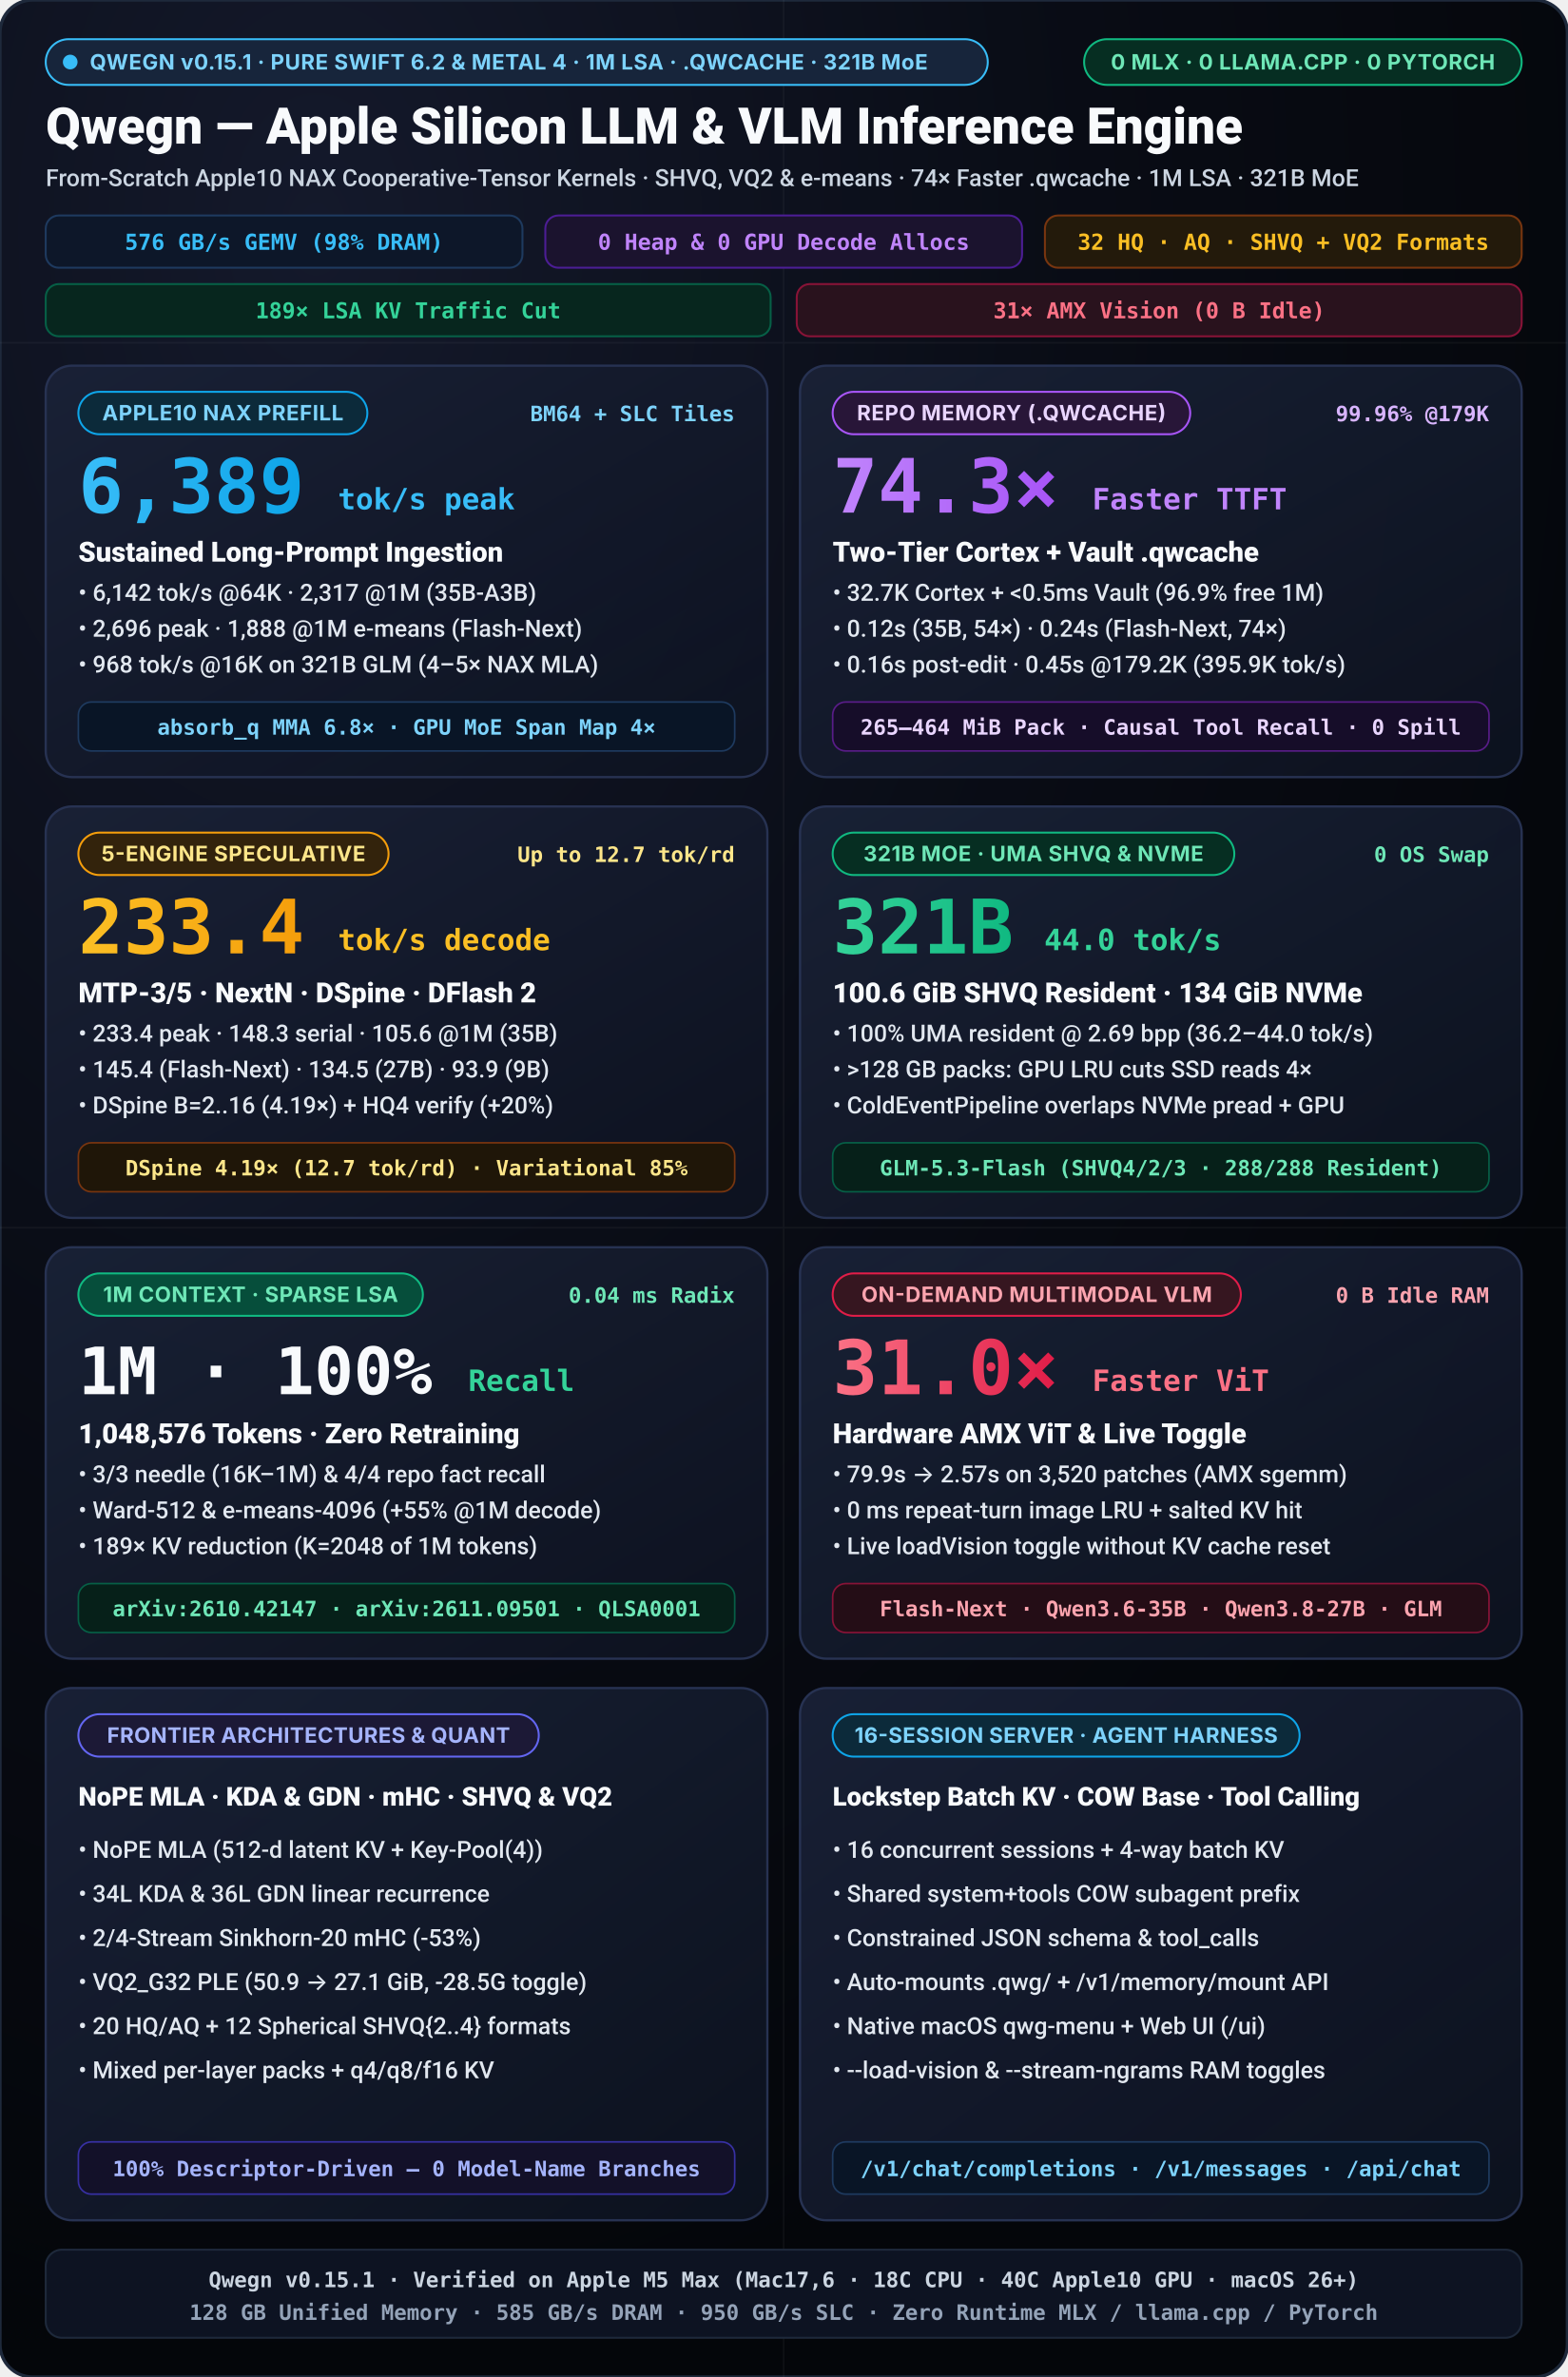
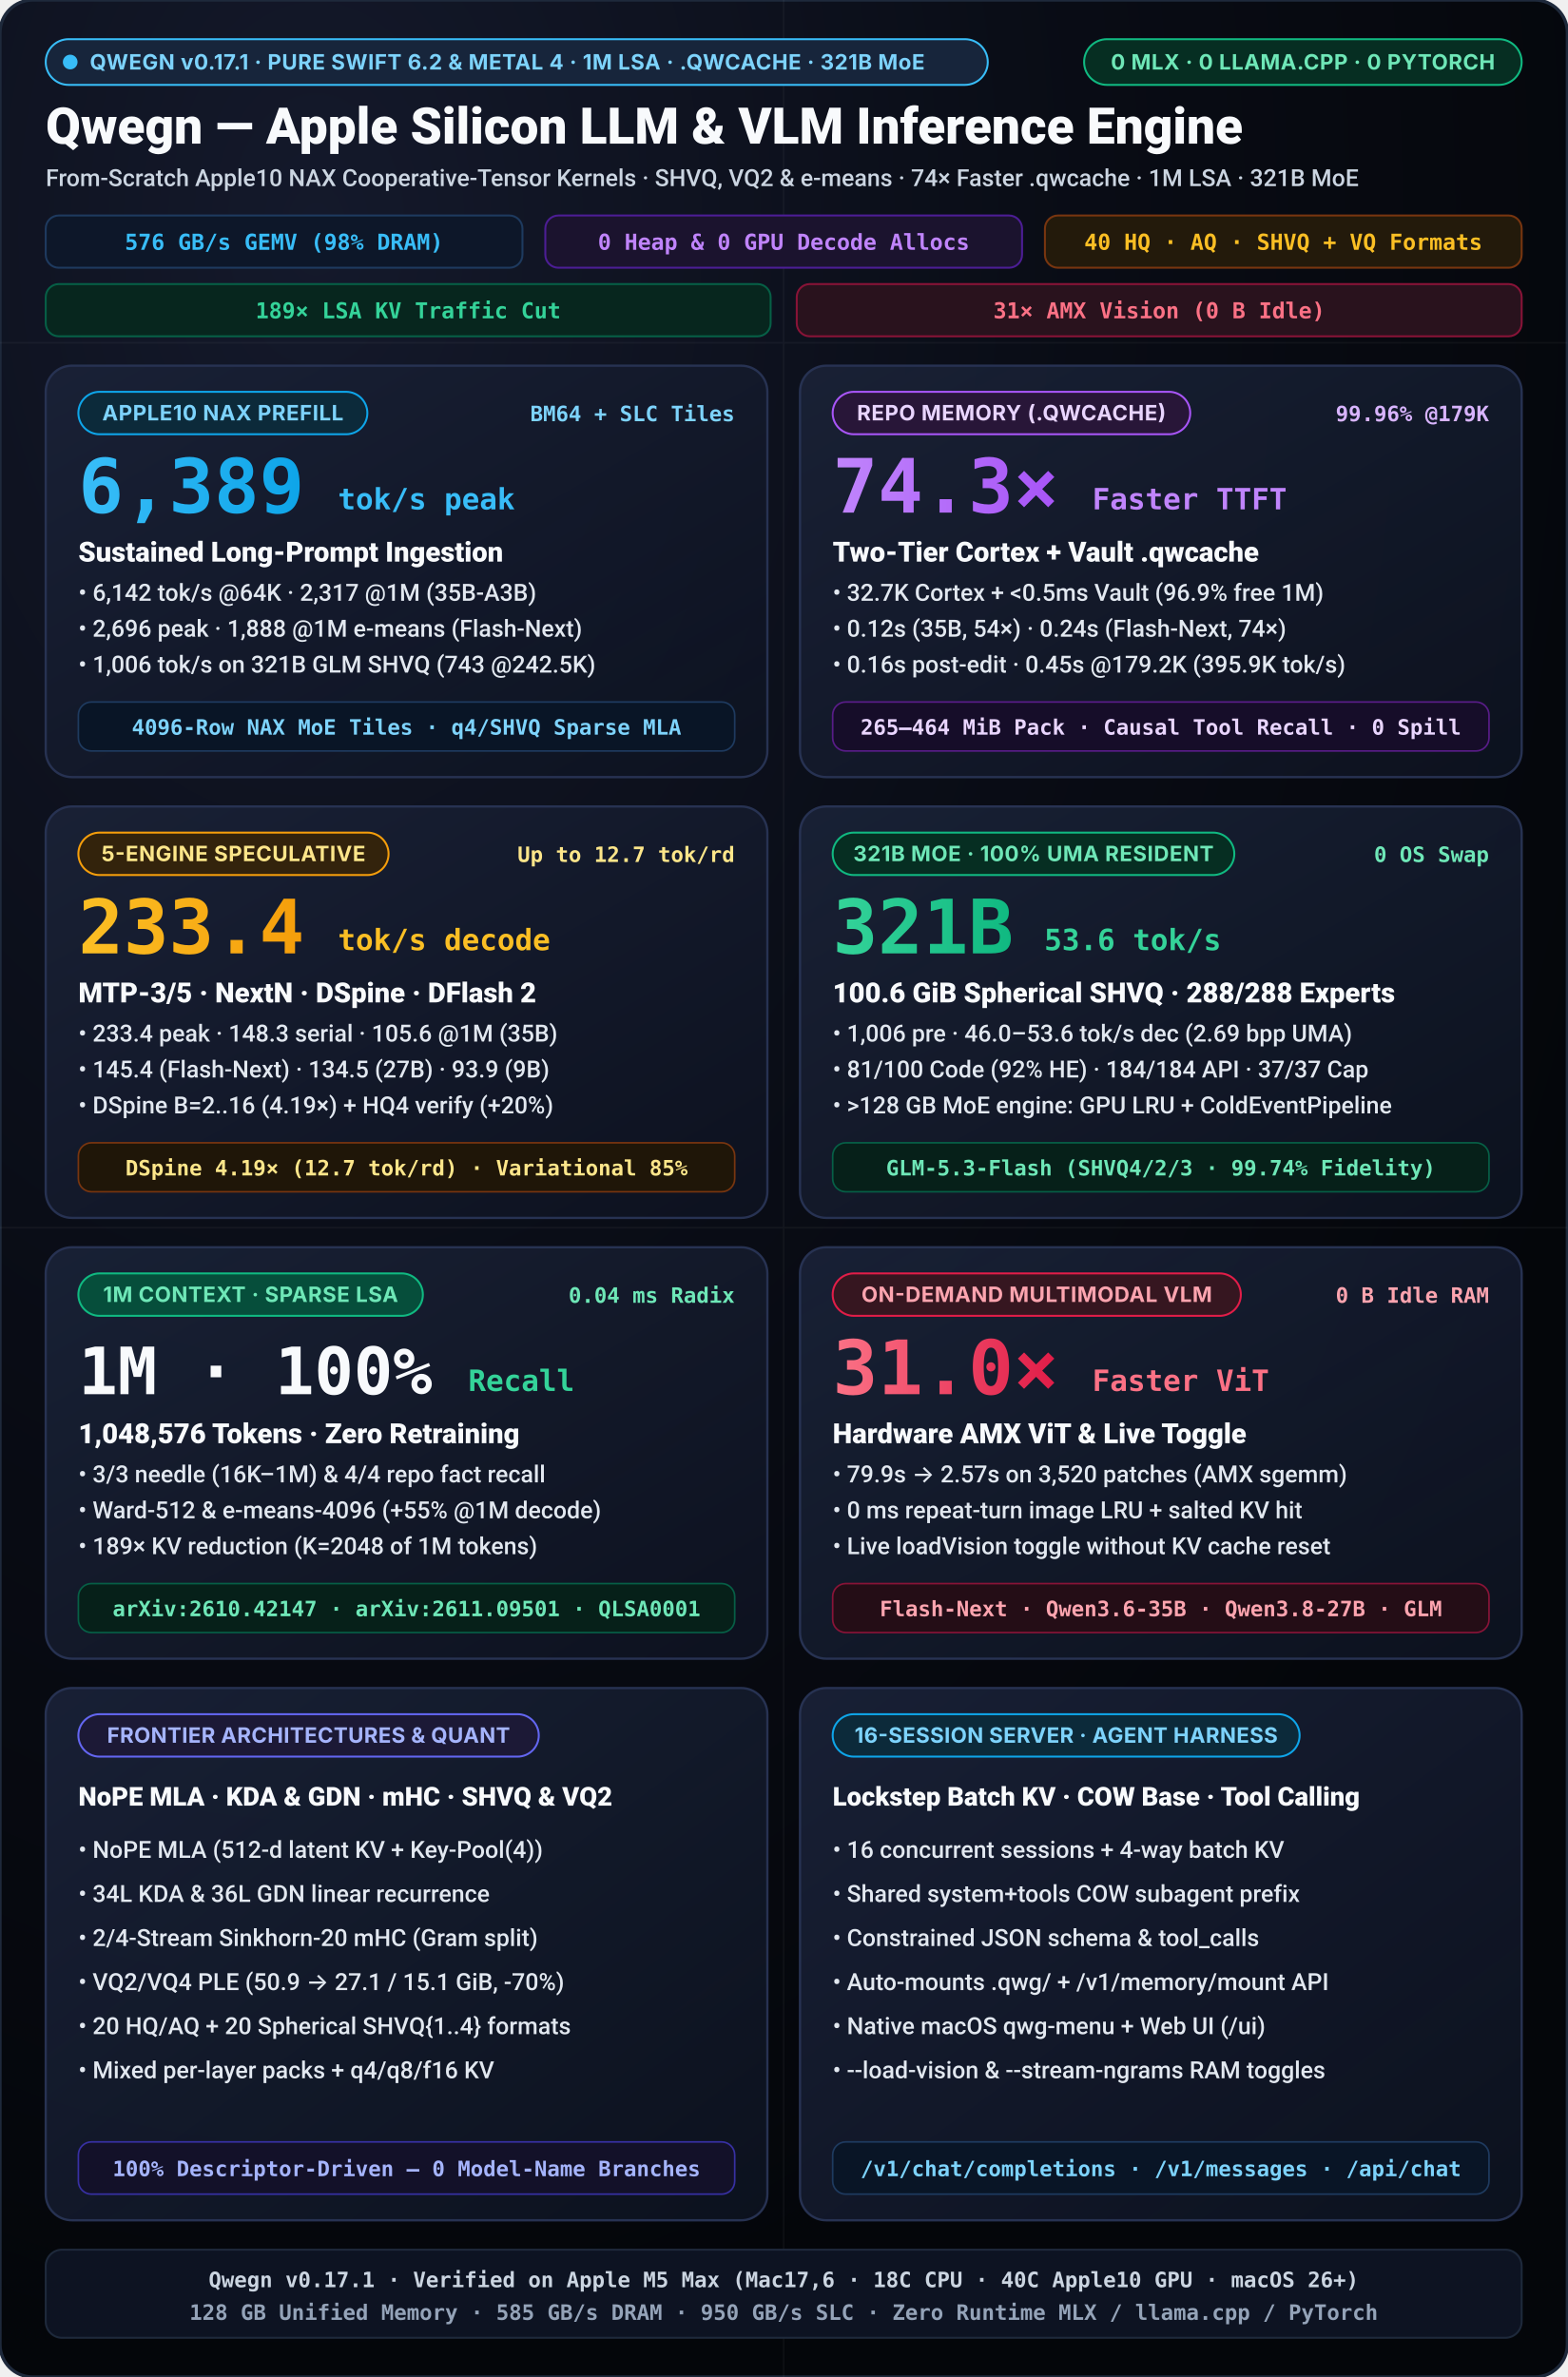
<svg xmlns="http://www.w3.org/2000/svg" viewBox="0 0 960 1456" width="960" height="1456">
  <defs>
    <radialGradient id="bgGlow" cx="20%" cy="10%" r="90%">
      <stop offset="0%" stop-color="#14192b" />
      <stop offset="55%" stop-color="#090c15" />
      <stop offset="100%" stop-color="#04060a" />
    </radialGradient>
    <linearGradient id="cardGrad" x1="0%" y1="0%" x2="100%" y2="100%">
      <stop offset="0%" stop-color="#192136" stop-opacity="0.96" />
      <stop offset="100%" stop-color="#0d1220" stop-opacity="0.90" />
    </linearGradient>
    <linearGradient id="cyanGrad" x1="0%" y1="0%" x2="100%" y2="0%">
      <stop offset="0%" stop-color="#38bdf8" />
      <stop offset="100%" stop-color="#0ea5e9" />
    </linearGradient>
    <linearGradient id="purpleGrad" x1="0%" y1="0%" x2="100%" y2="0%">
      <stop offset="0%" stop-color="#c084fc" />
      <stop offset="100%" stop-color="#a855f7" />
    </linearGradient>
    <linearGradient id="amberGrad" x1="0%" y1="0%" x2="100%" y2="0%">
      <stop offset="0%" stop-color="#fbbf24" />
      <stop offset="100%" stop-color="#f59e0b" />
    </linearGradient>
    <linearGradient id="emeraldGrad" x1="0%" y1="0%" x2="100%" y2="0%">
      <stop offset="0%" stop-color="#34d399" />
      <stop offset="100%" stop-color="#10b981" />
    </linearGradient>
    <linearGradient id="roseGrad" x1="0%" y1="0%" x2="100%" y2="0%">
      <stop offset="0%" stop-color="#fb7185" />
      <stop offset="100%" stop-color="#e11d48" />
    </linearGradient>
  </defs>
  <style>
    svg { text-rendering: geometricPrecision; -webkit-font-smoothing: antialiased; }
    .title { font-family: -apple-system, BlinkMacSystemFont, "SF Pro Display", "Segoe UI", Roboto, sans-serif; font-weight: 800; }
    .subtitle { font-family: -apple-system, BlinkMacSystemFont, "SF Pro Text", "Segoe UI", Roboto, sans-serif; font-weight: 500; }
    .sans { font-family: -apple-system, BlinkMacSystemFont, "SF Pro Display", "Inter", "Segoe UI", system-ui, sans-serif; }
    .mono { font-family: "SF Mono", "JetBrains Mono", Menlo, Consolas, monospace; font-weight: 600; }
  </style>
  <rect width="960" height="1456" rx="20" fill="url(#bgGlow)" stroke="#1e293b" stroke-width="2" />
  <g opacity="0.04" stroke="#ffffff" stroke-width="1">
    <line x1="0" y1="210" x2="960" y2="210" />
    <line x1="0" y1="752" x2="960" y2="752" />
    <line x1="480" y1="0" x2="480" y2="1456" />
  </g>
  <g transform="translate(28, 24)">
    <rect x="0.0" y="0.0" width="577" height="28" rx="14.0" fill="#17253b" stroke="#38bdf8" stroke-width="1.2" />
    <circle cx="15.0" cy="14.0" r="4.5" fill="#38bdf8" />
-     <text x="27.0" y="18.6" class="sans" font-size="13" font-weight="700" fill="#7dd3fc" letter-spacing="0.3">QWEGN v0.15.1 · PURE SWIFT 6.2 &amp; METAL 4 · 1M LSA · .QWCACHE · 321B MoE</text>
+     <text x="27.0" y="18.6" class="sans" font-size="13" font-weight="700" fill="#7dd3fc" letter-spacing="0.3">QWEGN v0.17.1 · PURE SWIFT 6.2 &amp; METAL 4 · 1M LSA · .QWCACHE · 321B MoE</text>
    <rect x="636.0" y="0.0" width="268" height="28" rx="14.0" fill="#062e22" stroke="#10b981" stroke-width="1.2" />
    <text x="770.0" y="18.6" text-anchor="middle" class="sans" font-size="13" font-weight="700" fill="#6ee7b7" letter-spacing="0.3">0 MLX · 0 LLAMA.CPP · 0 PYTORCH</text>
    <text x="0" y="64" fill="#f8fafc" class="title" font-size="31">Qwegn — Apple Silicon LLM &amp; VLM Inference Engine</text>
    <text x="0" y="90" fill="#cbd5e1" class="subtitle" font-size="14.5">From-Scratch Apple10 NAX Cooperative-Tensor Kernels · SHVQ, VQ2 &amp; e-means · 74× Faster .qwcache · 1M LSA · 321B MoE</text>
    <g transform="translate(0, 108)">
      <rect x="0" y="0" width="292" height="32" rx="8" fill="#0d1729" stroke="#1e3a5f" stroke-width="1.2" />
      <text x="146" y="21" text-anchor="middle" fill="#38bdf8" class="mono" font-size="13.5">576 GB/s GEMV (98% DRAM)</text>
      <rect x="306" y="0" width="292" height="32" rx="8" fill="#1b132e" stroke="#4c1d95" stroke-width="1.2" />
      <text x="452" y="21" text-anchor="middle" fill="#c084fc" class="mono" font-size="13.5">0 Heap &amp; 0 GPU Decode Allocs</text>
      <rect x="612" y="0" width="292" height="32" rx="8" fill="#231a0b" stroke="#78350f" stroke-width="1.2" />
-       <text x="758" y="21" text-anchor="middle" fill="#fbbf24" class="mono" font-size="13.5">32 HQ · AQ · SHVQ + VQ2 Formats</text>
+       <text x="758" y="21" text-anchor="middle" fill="#fbbf24" class="mono" font-size="13.5">40 HQ · AQ · SHVQ + VQ Formats</text>
      <rect x="0" y="42" width="444" height="32" rx="8" fill="#07261e" stroke="#065f46" stroke-width="1.2" />
      <text x="222" y="63" text-anchor="middle" fill="#34d399" class="mono" font-size="13.5">189× LSA KV Traffic Cut</text>
      <rect x="460" y="42" width="444" height="32" rx="8" fill="#29121d" stroke="#881337" stroke-width="1.2" />
      <text x="682" y="63" text-anchor="middle" fill="#fb7185" class="mono" font-size="13.5">31× AMX Vision (0 B Idle)</text>
    </g>
  </g>
  <g transform="translate(28, 224)">
    <rect width="442" height="252" rx="16" fill="url(#cardGrad)" stroke="#273252" stroke-width="1.4" />
    <rect x="20.0" y="16.0" width="177" height="26" rx="13.0" fill="#0c2a3a" stroke="#0ea5e9" stroke-width="1.2" />
    <text x="108.5" y="33.5" text-anchor="middle" class="sans" font-size="13" font-weight="700" fill="#7dd3fc" letter-spacing="0.3">APPLE10 NAX PREFILL</text>
    <text x="422" y="34" text-anchor="end" fill="#7dd3fc" class="mono" font-size="13">BM64 + SLC Tiles</text>
    <text x="20" y="90" fill="url(#cyanGrad)" class="title mono" font-size="46">6,389</text>
    <text x="179.0" y="88" fill="#38bdf8" class="title mono" font-size="18">tok/s peak</text>
    <text x="20" y="120" fill="#f8fafc" class="title" font-size="17">Sustained Long-Prompt Ingestion</text>
    <text x="20" y="144" fill="#e2e8f0" class="subtitle" font-size="14.5">• 6,142 tok/s @64K · 2,317 @1M (35B-A3B)</text>
    <text x="20" y="166" fill="#e2e8f0" class="subtitle" font-size="14.5">• 2,696 peak · 1,888 @1M e-means (Flash-Next)</text>
-     <text x="20" y="188" fill="#e2e8f0" class="subtitle" font-size="14.5">• 968 tok/s @16K on 321B GLM (4–5× NAX MLA)</text>
+     <text x="20" y="188" fill="#e2e8f0" class="subtitle" font-size="14.5">• 1,006 tok/s on 321B GLM SHVQ (743 @242.5K)</text>
    <rect x="20" y="206" width="402" height="30" rx="8" fill="#091526" stroke="#1e3a5f" stroke-width="1" />
-     <text x="221" y="226" text-anchor="middle" fill="#7dd3fc" class="mono" font-size="13">absorb_q MMA 6.8× · GPU MoE Span Map 4×</text>
+     <text x="221" y="226" text-anchor="middle" fill="#7dd3fc" class="mono" font-size="13">4096-Row NAX MoE Tiles · q4/SHVQ Sparse MLA</text>
  </g>
  <g transform="translate(490, 224)">
    <rect width="442" height="252" rx="16" fill="url(#cardGrad)" stroke="#273252" stroke-width="1.4" />
    <rect x="20.0" y="16.0" width="219" height="26" rx="13.0" fill="#281638" stroke="#a855f7" stroke-width="1.2" />
    <text x="129.5" y="33.5" text-anchor="middle" class="sans" font-size="13" font-weight="700" fill="#e9d5ff" letter-spacing="0.3">REPO MEMORY (.QWCACHE)</text>
    <text x="422" y="34" text-anchor="end" fill="#d8b4fe" class="mono" font-size="13">99.96% @179K</text>
    <text x="20" y="90" fill="url(#purpleGrad)" class="title mono" font-size="46">74.3×</text>
    <text x="179.0" y="88" fill="#c084fc" class="title mono" font-size="18">Faster TTFT</text>
    <text x="20" y="120" fill="#f8fafc" class="title" font-size="17">Two-Tier Cortex + Vault .qwcache</text>
    <text x="20" y="144" fill="#e2e8f0" class="subtitle" font-size="14.5">• 32.7K Cortex + &lt;0.5ms Vault (96.9% free 1M)</text>
    <text x="20" y="166" fill="#e2e8f0" class="subtitle" font-size="14.5">• 0.12s (35B, 54×) · 0.24s (Flash-Next, 74×)</text>
    <text x="20" y="188" fill="#e2e8f0" class="subtitle" font-size="14.5">• 0.16s post-edit · 0.45s @179.2K (395.9K tok/s)</text>
    <rect x="20" y="206" width="402" height="30" rx="8" fill="#160d29" stroke="#581c87" stroke-width="1" />
    <text x="221" y="226" text-anchor="middle" fill="#e9d5ff" class="mono" font-size="13">265–464 MiB Pack · Causal Tool Recall · 0 Spill</text>
  </g>
  <g transform="translate(28, 494)">
    <rect width="442" height="252" rx="16" fill="url(#cardGrad)" stroke="#273252" stroke-width="1.4" />
    <rect x="20.0" y="16.0" width="190" height="26" rx="13.0" fill="#33230c" stroke="#f59e0b" stroke-width="1.2" />
    <text x="115.0" y="33.5" text-anchor="middle" class="sans" font-size="13" font-weight="700" fill="#fde68a" letter-spacing="0.3">5-ENGINE SPECULATIVE</text>
    <text x="422" y="34" text-anchor="end" fill="#fde68a" class="mono" font-size="13">Up to 12.7 tok/rd</text>
    <text x="20" y="90" fill="url(#amberGrad)" class="title mono" font-size="46">233.4</text>
    <text x="179.0" y="88" fill="#fbbf24" class="title mono" font-size="18">tok/s decode</text>
    <text x="20" y="120" fill="#f8fafc" class="title" font-size="17">MTP-3/5 · NextN · DSpine · DFlash 2</text>
    <text x="20" y="144" fill="#e2e8f0" class="subtitle" font-size="14.5">• 233.4 peak · 148.3 serial · 105.6 @1M (35B)</text>
    <text x="20" y="166" fill="#e2e8f0" class="subtitle" font-size="14.5">• 145.4 (Flash-Next) · 134.5 (27B) · 93.9 (9B)</text>
    <text x="20" y="188" fill="#e2e8f0" class="subtitle" font-size="14.5">• DSpine B=2..16 (4.19×) + HQ4 verify (+20%)</text>
    <rect x="20" y="206" width="402" height="30" rx="8" fill="#1f1608" stroke="#78350f" stroke-width="1" />
    <text x="221" y="226" text-anchor="middle" fill="#fde68a" class="mono" font-size="13">DSpine 4.19× (12.7 tok/rd) · Variational 85%</text>
  </g>
  <g transform="translate(490, 494)">
    <rect width="442" height="252" rx="16" fill="url(#cardGrad)" stroke="#273252" stroke-width="1.4" />
    <rect x="20.0" y="16.0" width="246" height="26" rx="13.0" fill="#062e22" stroke="#10b981" stroke-width="1.2" />
-     <text x="143.0" y="33.5" text-anchor="middle" class="sans" font-size="13" font-weight="700" fill="#6ee7b7" letter-spacing="0.3">321B MOE · UMA SHVQ &amp; NVME</text>
+     <text x="143.0" y="33.5" text-anchor="middle" class="sans" font-size="13" font-weight="700" fill="#6ee7b7" letter-spacing="0.3">321B MOE · 100% UMA RESIDENT</text>
    <text x="422" y="34" text-anchor="end" fill="#6ee7b7" class="mono" font-size="13">0 OS Swap</text>
    <text x="20" y="90" fill="url(#emeraldGrad)" class="title mono" font-size="46">321B</text>
-     <text x="149.6" y="88" fill="#34d399" class="title mono" font-size="18">44.0 tok/s</text>
-     <text x="20" y="120" fill="#f8fafc" class="title" font-size="17">100.6 GiB SHVQ Resident · 134 GiB NVMe</text>
-     <text x="20" y="144" fill="#e2e8f0" class="subtitle" font-size="14.5">• 100% UMA resident @ 2.69 bpp (36.2–44.0 tok/s)</text>
-     <text x="20" y="166" fill="#e2e8f0" class="subtitle" font-size="14.5">• &gt;128 GB packs: GPU LRU cuts SSD reads 4×</text>
-     <text x="20" y="188" fill="#e2e8f0" class="subtitle" font-size="14.5">• ColdEventPipeline overlaps NVMe pread + GPU</text>
+     <text x="149.6" y="88" fill="#34d399" class="title mono" font-size="18">53.6 tok/s</text>
+     <text x="20" y="120" fill="#f8fafc" class="title" font-size="17">100.6 GiB Spherical SHVQ · 288/288 Experts</text>
+     <text x="20" y="144" fill="#e2e8f0" class="subtitle" font-size="14.5">• 1,006 pre · 46.0–53.6 tok/s dec (2.69 bpp UMA)</text>
+     <text x="20" y="166" fill="#e2e8f0" class="subtitle" font-size="14.5">• 81/100 Code (92% HE) · 184/184 API · 37/37 Cap</text>
+     <text x="20" y="188" fill="#e2e8f0" class="subtitle" font-size="14.5">• &gt;128 GB MoE engine: GPU LRU + ColdEventPipeline</text>
    <rect x="20" y="206" width="402" height="30" rx="8" fill="#062019" stroke="#065f46" stroke-width="1" />
-     <text x="221" y="226" text-anchor="middle" fill="#6ee7b7" class="mono" font-size="13">GLM-5.3-Flash (SHVQ4/2/3 · 288/288 Resident)</text>
+     <text x="221" y="226" text-anchor="middle" fill="#6ee7b7" class="mono" font-size="13">GLM-5.3-Flash (SHVQ4/2/3 · 99.74% Fidelity)</text>
  </g>
  <g transform="translate(28, 764)">
    <rect width="442" height="252" rx="16" fill="url(#cardGrad)" stroke="#273252" stroke-width="1.4" />
    <rect x="20.0" y="16.0" width="211" height="26" rx="13.0" fill="#064e3b" stroke="#10b981" stroke-width="1.2" />
    <text x="125.5" y="33.5" text-anchor="middle" class="sans" font-size="13" font-weight="700" fill="#6ee7b7" letter-spacing="0.3">1M CONTEXT · SPARSE LSA</text>
    <text x="422" y="34" text-anchor="end" fill="#6ee7b7" class="mono" font-size="13">0.04 ms Radix</text>
    <text x="20" y="90" fill="#f8fafc" class="title mono" font-size="40">1M · 100%</text>
    <text x="258.8" y="88" fill="#34d399" class="title mono" font-size="18">Recall</text>
    <text x="20" y="120" fill="#f8fafc" class="title" font-size="17">1,048,576 Tokens · Zero Retraining</text>
    <text x="20" y="144" fill="#e2e8f0" class="subtitle" font-size="14.5">• 3/3 needle (16K–1M) &amp; 4/4 repo fact recall</text>
    <text x="20" y="166" fill="#e2e8f0" class="subtitle" font-size="14.5">• Ward-512 &amp; e-means-4096 (+55% @1M decode)</text>
    <text x="20" y="188" fill="#e2e8f0" class="subtitle" font-size="14.5">• 189× KV reduction (K=2048 of 1M tokens)</text>
    <rect x="20" y="206" width="402" height="30" rx="8" fill="#062019" stroke="#065f46" stroke-width="1" />
    <text x="221" y="226" text-anchor="middle" fill="#6ee7b7" class="mono" font-size="13">arXiv:2610.42147 · arXiv:2611.09501 · QLSA0001</text>
  </g>
  <g transform="translate(490, 764)">
    <rect width="442" height="252" rx="16" fill="url(#cardGrad)" stroke="#273252" stroke-width="1.4" />
    <rect x="20.0" y="16.0" width="250" height="26" rx="13.0" fill="#361620" stroke="#e11d48" stroke-width="1.2" />
    <text x="145.0" y="33.5" text-anchor="middle" class="sans" font-size="13" font-weight="700" fill="#fda4af" letter-spacing="0.3">ON-DEMAND MULTIMODAL VLM</text>
    <text x="422" y="34" text-anchor="end" fill="#fda4af" class="mono" font-size="13">0 B Idle RAM</text>
    <text x="20" y="90" fill="url(#roseGrad)" class="title mono" font-size="46">31.0×</text>
    <text x="179.0" y="88" fill="#fb7185" class="title mono" font-size="18">Faster ViT</text>
    <text x="20" y="120" fill="#f8fafc" class="title" font-size="17">Hardware AMX ViT &amp; Live Toggle</text>
    <text x="20" y="144" fill="#e2e8f0" class="subtitle" font-size="14.5">• 79.9s → 2.57s on 3,520 patches (AMX sgemm)</text>
    <text x="20" y="166" fill="#e2e8f0" class="subtitle" font-size="14.5">• 0 ms repeat-turn image LRU + salted KV hit</text>
    <text x="20" y="188" fill="#e2e8f0" class="subtitle" font-size="14.5">• Live loadVision toggle without KV cache reset</text>
    <rect x="20" y="206" width="402" height="30" rx="8" fill="#240d16" stroke="#881337" stroke-width="1" />
    <text x="221" y="226" text-anchor="middle" fill="#fda4af" class="mono" font-size="13">Flash-Next · Qwen3.6-35B · Qwen3.8-27B · GLM</text>
  </g>
  <g transform="translate(28, 1034)">
    <rect width="442" height="326" rx="16" fill="url(#cardGrad)" stroke="#273252" stroke-width="1.4" />
    <rect x="20.0" y="16.0" width="282" height="26" rx="13.0" fill="#1c1936" stroke="#6366f1" stroke-width="1.2" />
    <text x="161.0" y="33.5" text-anchor="middle" class="sans" font-size="13" font-weight="700" fill="#a5b4fc" letter-spacing="0.2">FRONTIER ARCHITECTURES &amp; QUANT</text>
    <text x="20" y="72" fill="#f8fafc" class="title" font-size="16">NoPE MLA · KDA &amp; GDN · mHC · SHVQ &amp; VQ2</text>
    <text x="20" y="104" fill="#e2e8f0" class="subtitle" font-size="14.5">• NoPE MLA (512-d latent KV + Key-Pool(4))</text>
    <text x="20" y="131" fill="#e2e8f0" class="subtitle" font-size="14.5">• 34L KDA &amp; 36L GDN linear recurrence</text>
-     <text x="20" y="158" fill="#e2e8f0" class="subtitle" font-size="14.5">• 2/4-Stream Sinkhorn-20 mHC (-53%)</text>
-     <text x="20" y="185" fill="#e2e8f0" class="subtitle" font-size="14.5">• VQ2_G32 PLE (50.9 → 27.1 GiB, -28.5G toggle)</text>
-     <text x="20" y="212" fill="#e2e8f0" class="subtitle" font-size="14.5">• 20 HQ/AQ + 12 Spherical SHVQ{2..4} formats</text>
+     <text x="20" y="158" fill="#e2e8f0" class="subtitle" font-size="14.5">• 2/4-Stream Sinkhorn-20 mHC (Gram split)</text>
+     <text x="20" y="185" fill="#e2e8f0" class="subtitle" font-size="14.5">• VQ2/VQ4 PLE (50.9 → 27.1 / 15.1 GiB, -70%)</text>
+     <text x="20" y="212" fill="#e2e8f0" class="subtitle" font-size="14.5">• 20 HQ/AQ + 20 Spherical SHVQ{1..4} formats</text>
    <text x="20" y="239" fill="#e2e8f0" class="subtitle" font-size="14.5">• Mixed per-layer packs + q4/q8/f16 KV</text>
    <rect x="20" y="278" width="402" height="32" rx="8" fill="#131129" stroke="#3730a3" stroke-width="1" />
    <text x="221" y="299" text-anchor="middle" fill="#a5b4fc" class="mono" font-size="13">100% Descriptor-Driven — 0 Model-Name Branches</text>
  </g>
  <g transform="translate(490, 1034)">
    <rect width="442" height="326" rx="16" fill="url(#cardGrad)" stroke="#273252" stroke-width="1.4" />
    <rect x="20.0" y="16.0" width="286" height="26" rx="13.0" fill="#0c2a3a" stroke="#0ea5e9" stroke-width="1.2" />
    <text x="163.0" y="33.5" text-anchor="middle" class="sans" font-size="13" font-weight="700" fill="#7dd3fc" letter-spacing="0.2">16-SESSION SERVER · AGENT HARNESS</text>
    <text x="20" y="72" fill="#f8fafc" class="title" font-size="16">Lockstep Batch KV · COW Base · Tool Calling</text>
    <text x="20" y="104" fill="#e2e8f0" class="subtitle" font-size="14.5">• 16 concurrent sessions + 4-way batch KV</text>
    <text x="20" y="131" fill="#e2e8f0" class="subtitle" font-size="14.5">• Shared system+tools COW subagent prefix</text>
    <text x="20" y="158" fill="#e2e8f0" class="subtitle" font-size="14.5">• Constrained JSON schema &amp; tool_calls</text>
    <text x="20" y="185" fill="#e2e8f0" class="subtitle" font-size="14.5">• Auto-mounts .qwg/ + /v1/memory/mount API</text>
    <text x="20" y="212" fill="#e2e8f0" class="subtitle" font-size="14.5">• Native macOS qwg-menu + Web UI (/ui)</text>
    <text x="20" y="239" fill="#e2e8f0" class="subtitle" font-size="14.5">• --load-vision &amp; --stream-ngrams RAM toggles</text>
    <rect x="20" y="278" width="402" height="32" rx="8" fill="#091526" stroke="#1e3a5f" stroke-width="1" />
    <text x="221" y="299" text-anchor="middle" fill="#7dd3fc" class="mono" font-size="13">/v1/chat/completions · /v1/messages · /api/chat</text>
  </g>
  <g transform="translate(28, 1378)">
    <rect x="0" y="0" width="904" height="54" rx="10" fill="#0d1322" stroke="#1e293b" stroke-width="1.2" />
-     <text x="452" y="23" text-anchor="middle" fill="#cbd5e1" class="mono" font-size="13">Qwegn v0.15.1 · Verified on Apple M5 Max (Mac17,6 · 18C CPU · 40C Apple10 GPU · macOS 26+)</text>
+     <text x="452" y="23" text-anchor="middle" fill="#cbd5e1" class="mono" font-size="13">Qwegn v0.17.1 · Verified on Apple M5 Max (Mac17,6 · 18C CPU · 40C Apple10 GPU · macOS 26+)</text>
    <text x="452" y="43" text-anchor="middle" fill="#94a3b8" class="mono" font-size="13">128 GB Unified Memory · 585 GB/s DRAM · 950 GB/s SLC · Zero Runtime MLX / llama.cpp / PyTorch</text>
  </g>
</svg>
